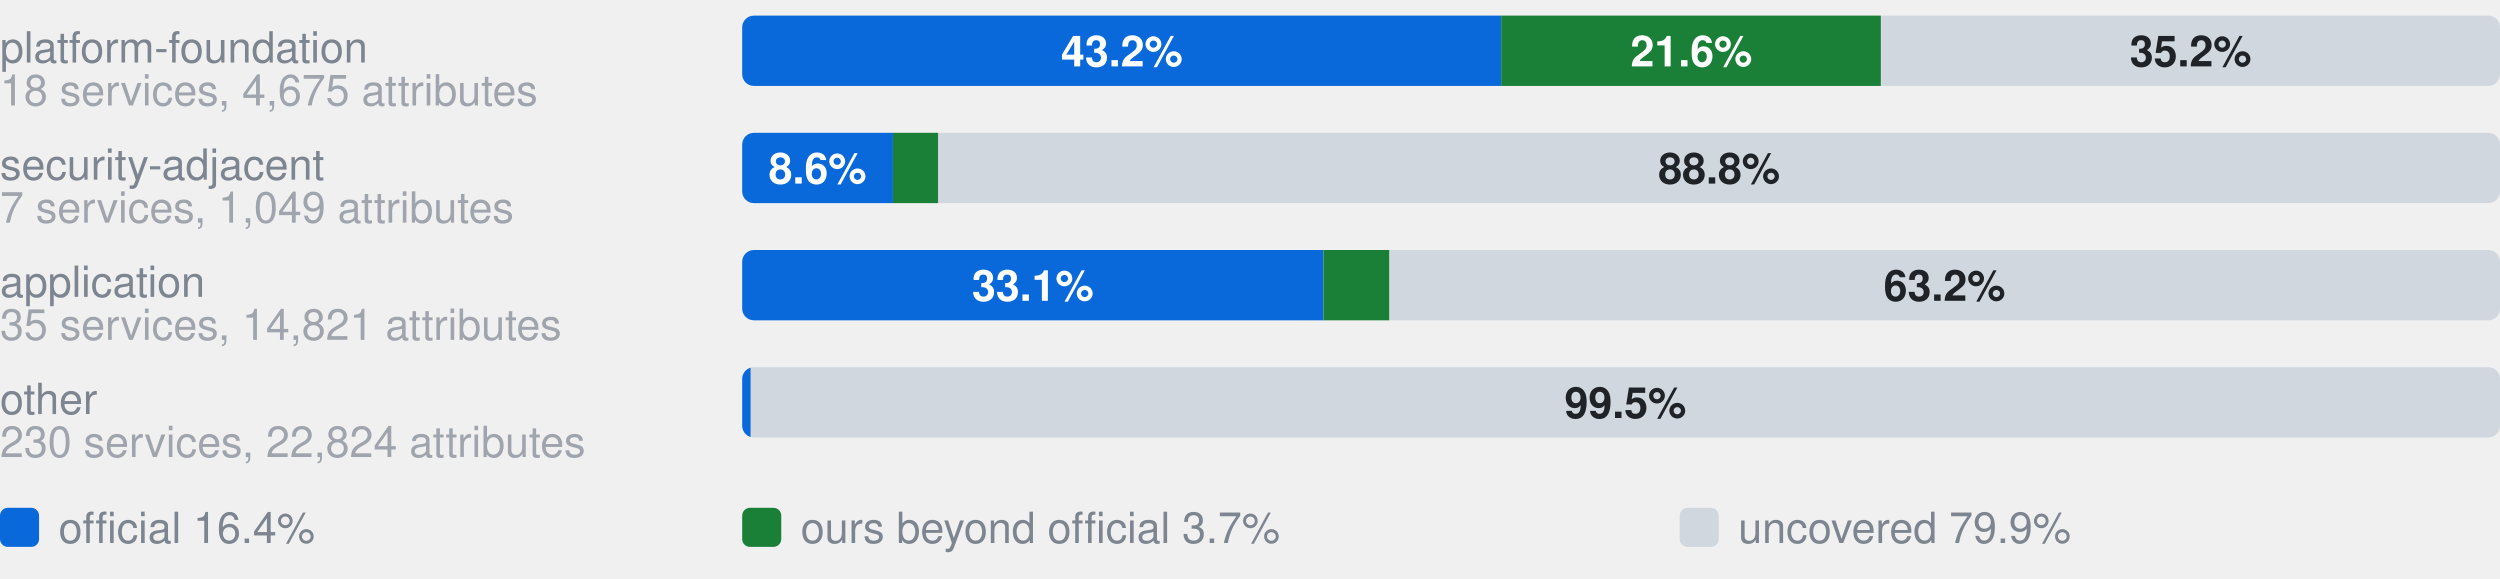
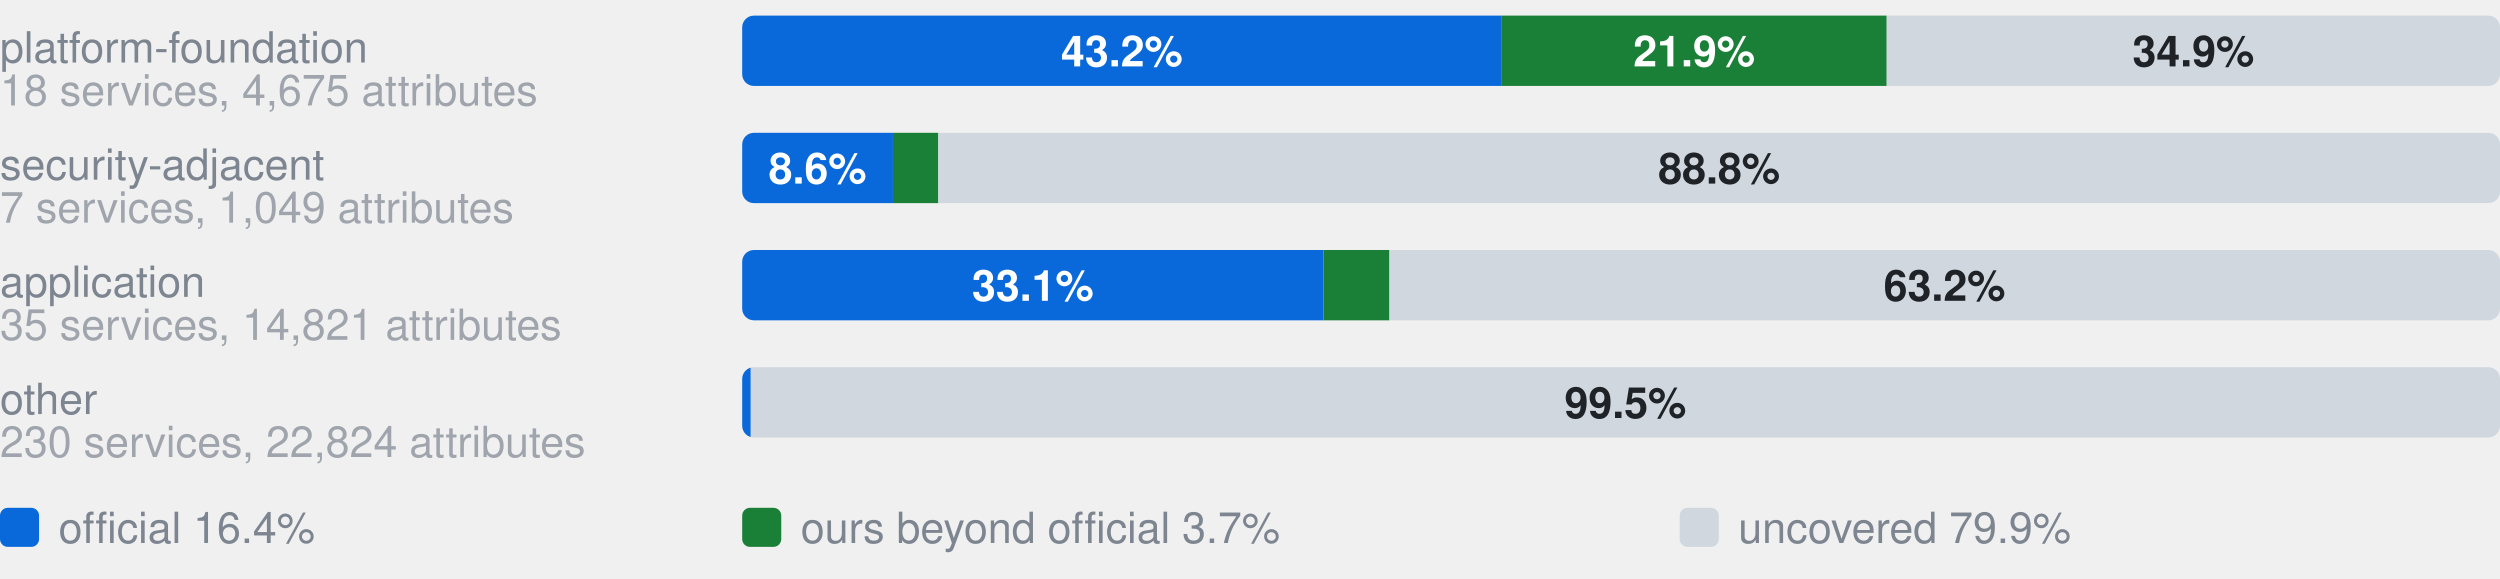
- <svg xmlns="http://www.w3.org/2000/svg" width="640" height="148" viewBox="0 0 640 148" role="img" aria-label="Coverage by category. platform-foundation, 18 services, 4,675 attributes: 43.2% official, 21.6% ours beyond official, 35.2% uncovered, of 4675 attributes; security-adjacent, 7 services, 1,049 attributes: 8.6% official, 2.6% ours beyond official, 88.8% uncovered, of 1049 attributes; application, 35 services, 14,821 attributes: 33.1% official, 3.8% ours beyond official, 63.2% uncovered, of 14821 attributes; other, 230 services, 22,824 attributes: 0.5% official, 0.0% ours beyond official, 99.5% uncovered, of 22824 attributes">
+ <svg xmlns="http://www.w3.org/2000/svg" width="640" height="148" viewBox="0 0 640 148" role="img" aria-label="Coverage by category. platform-foundation, 18 services, 4,675 attributes: 43.2% official, 21.9% ours beyond official, 34.9% uncovered, of 4675 attributes; security-adjacent, 7 services, 1,049 attributes: 8.6% official, 2.6% ours beyond official, 88.8% uncovered, of 1049 attributes; application, 35 services, 14,821 attributes: 33.1% official, 3.8% ours beyond official, 63.2% uncovered, of 14821 attributes; other, 230 services, 22,824 attributes: 0.5% official, 0.0% ours beyond official, 99.5% uncovered, of 22824 attributes">
  <style>text{font-family:-apple-system,BlinkMacSystemFont,"Segoe UI",Helvetica,Arial,sans-serif}.s{font-size:11px;font-weight:600}.t{font-size:11px;fill:#7d8590}.h{font-size:12px;font-weight:600;fill:#7d8590}</style>
  <text x="0" y="16.0" class="t">platform-foundation</text>
  <text x="0" y="27.0" class="t" opacity="0.7">18 services, 4,675 attributes</text>
  <clipPath id="g0">
    <rect x="190.0" y="4.0" width="450.0" height="18.0" rx="3" />
  </clipPath>
  <g clip-path="url(#g0)">
    <rect x="190.0" y="4.0" width="194.3" height="18.0" fill="#0969da" />
-     <rect x="384.3" y="4.0" width="97.2" height="18.0" fill="#1a7f37" />
-     <rect x="481.6" y="4.0" width="158.4" height="18.0" fill="#d0d7de" />
+     <rect x="384.3" y="4.0" width="98.7" height="18.0" fill="#1a7f37" />
+     <rect x="483.0" y="4.0" width="157.0" height="18.0" fill="#d0d7de" />
  </g>
  <text x="287.2" y="17.0" text-anchor="middle" fill="#fff" class="s">43.2%</text>
-   <text x="433.0" y="17.0" text-anchor="middle" fill="#fff" class="s">21.6%</text>
-   <text x="560.8" y="17.0" text-anchor="middle" fill="#1f2328" class="s">35.2%</text>
+   <text x="433.7" y="17.0" text-anchor="middle" fill="#fff" class="s">21.9%</text>
+   <text x="561.5" y="17.0" text-anchor="middle" fill="#1f2328" class="s">34.9%</text>
  <text x="0" y="46.0" class="t">security-adjacent</text>
  <text x="0" y="57.0" class="t" opacity="0.7">7 services, 1,049 attributes</text>
  <clipPath id="g1">
    <rect x="190.0" y="34.0" width="450.0" height="18.0" rx="3" />
  </clipPath>
  <g clip-path="url(#g1)">
    <rect x="190.0" y="34.0" width="38.6" height="18.0" fill="#0969da" />
    <rect x="228.6" y="34.0" width="11.6" height="18.0" fill="#1a7f37" />
    <rect x="240.2" y="34.0" width="399.8" height="18.0" fill="#d0d7de" />
  </g>
  <text x="209.3" y="47.0" text-anchor="middle" fill="#fff" class="s">8.6%</text>
  <text x="440.1" y="47.0" text-anchor="middle" fill="#1f2328" class="s">88.8%</text>
  <text x="0" y="76.0" class="t">application</text>
  <text x="0" y="87.0" class="t" opacity="0.7">35 services, 14,821 attributes</text>
  <clipPath id="g2">
    <rect x="190.0" y="64.0" width="450.0" height="18.0" rx="3" />
  </clipPath>
  <g clip-path="url(#g2)">
    <rect x="190.0" y="64.0" width="148.8" height="18.0" fill="#0969da" />
    <rect x="338.8" y="64.0" width="16.9" height="18.0" fill="#1a7f37" />
    <rect x="355.7" y="64.0" width="284.3" height="18.0" fill="#d0d7de" />
  </g>
  <text x="264.4" y="77.0" text-anchor="middle" fill="#fff" class="s">33.1%</text>
  <text x="497.8" y="77.0" text-anchor="middle" fill="#1f2328" class="s">63.2%</text>
  <text x="0" y="106.0" class="t">other</text>
  <text x="0" y="117.0" class="t" opacity="0.7">230 services, 22,824 attributes</text>
  <clipPath id="g3">
    <rect x="190.0" y="94.0" width="450.0" height="18.0" rx="3" />
  </clipPath>
  <g clip-path="url(#g3)">
    <rect x="190.0" y="94.0" width="2.2" height="18.0" fill="#0969da" />
    <rect x="192.2" y="94.0" width="0.0" height="18.0" fill="#1a7f37" />
    <rect x="192.2" y="94.0" width="447.8" height="18.0" fill="#d0d7de" />
  </g>
  <text x="416.1" y="107.0" text-anchor="middle" fill="#1f2328" class="s">99.5%</text>
  <rect x="0" y="130" width="10" height="10" rx="2" fill="#0969da" />
  <text x="15" y="139" class="t">official 16.4%</text>
  <rect x="190" y="130" width="10" height="10" rx="2" fill="#1a7f37" />
  <text x="205" y="139" class="t">ours beyond official 3.7%</text>
  <rect x="430" y="130" width="10" height="10" rx="2" fill="#d0d7de" />
  <text x="445" y="139" class="t">uncovered 79.9%</text>
</svg>
